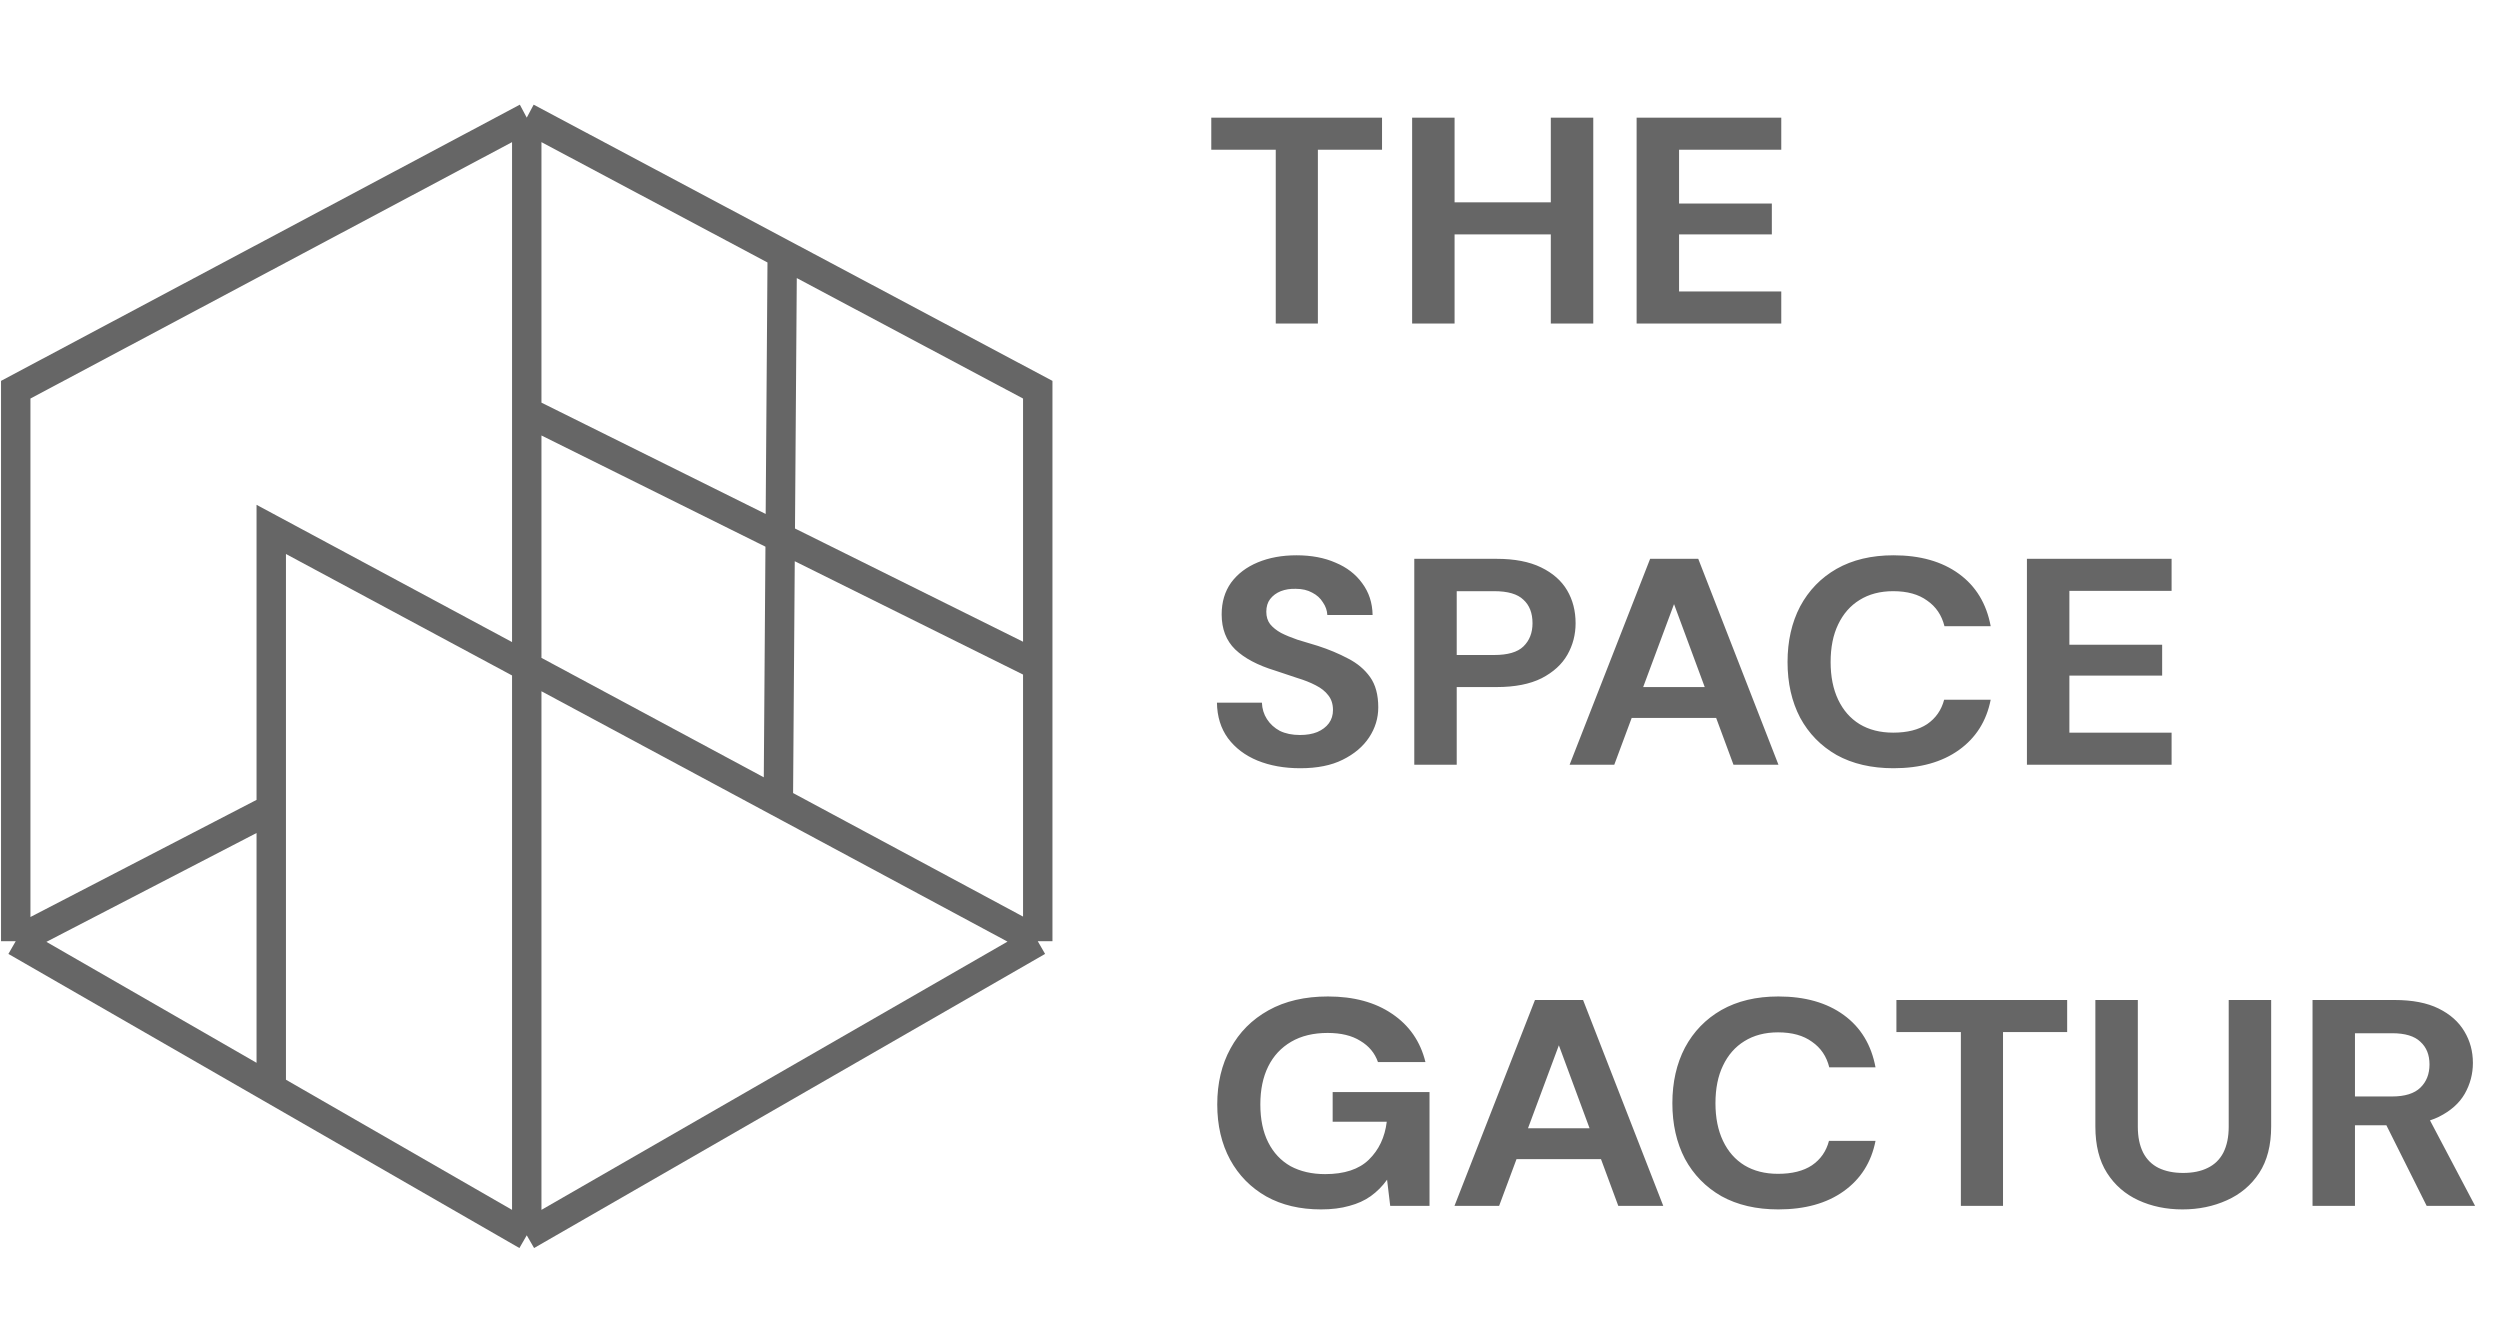
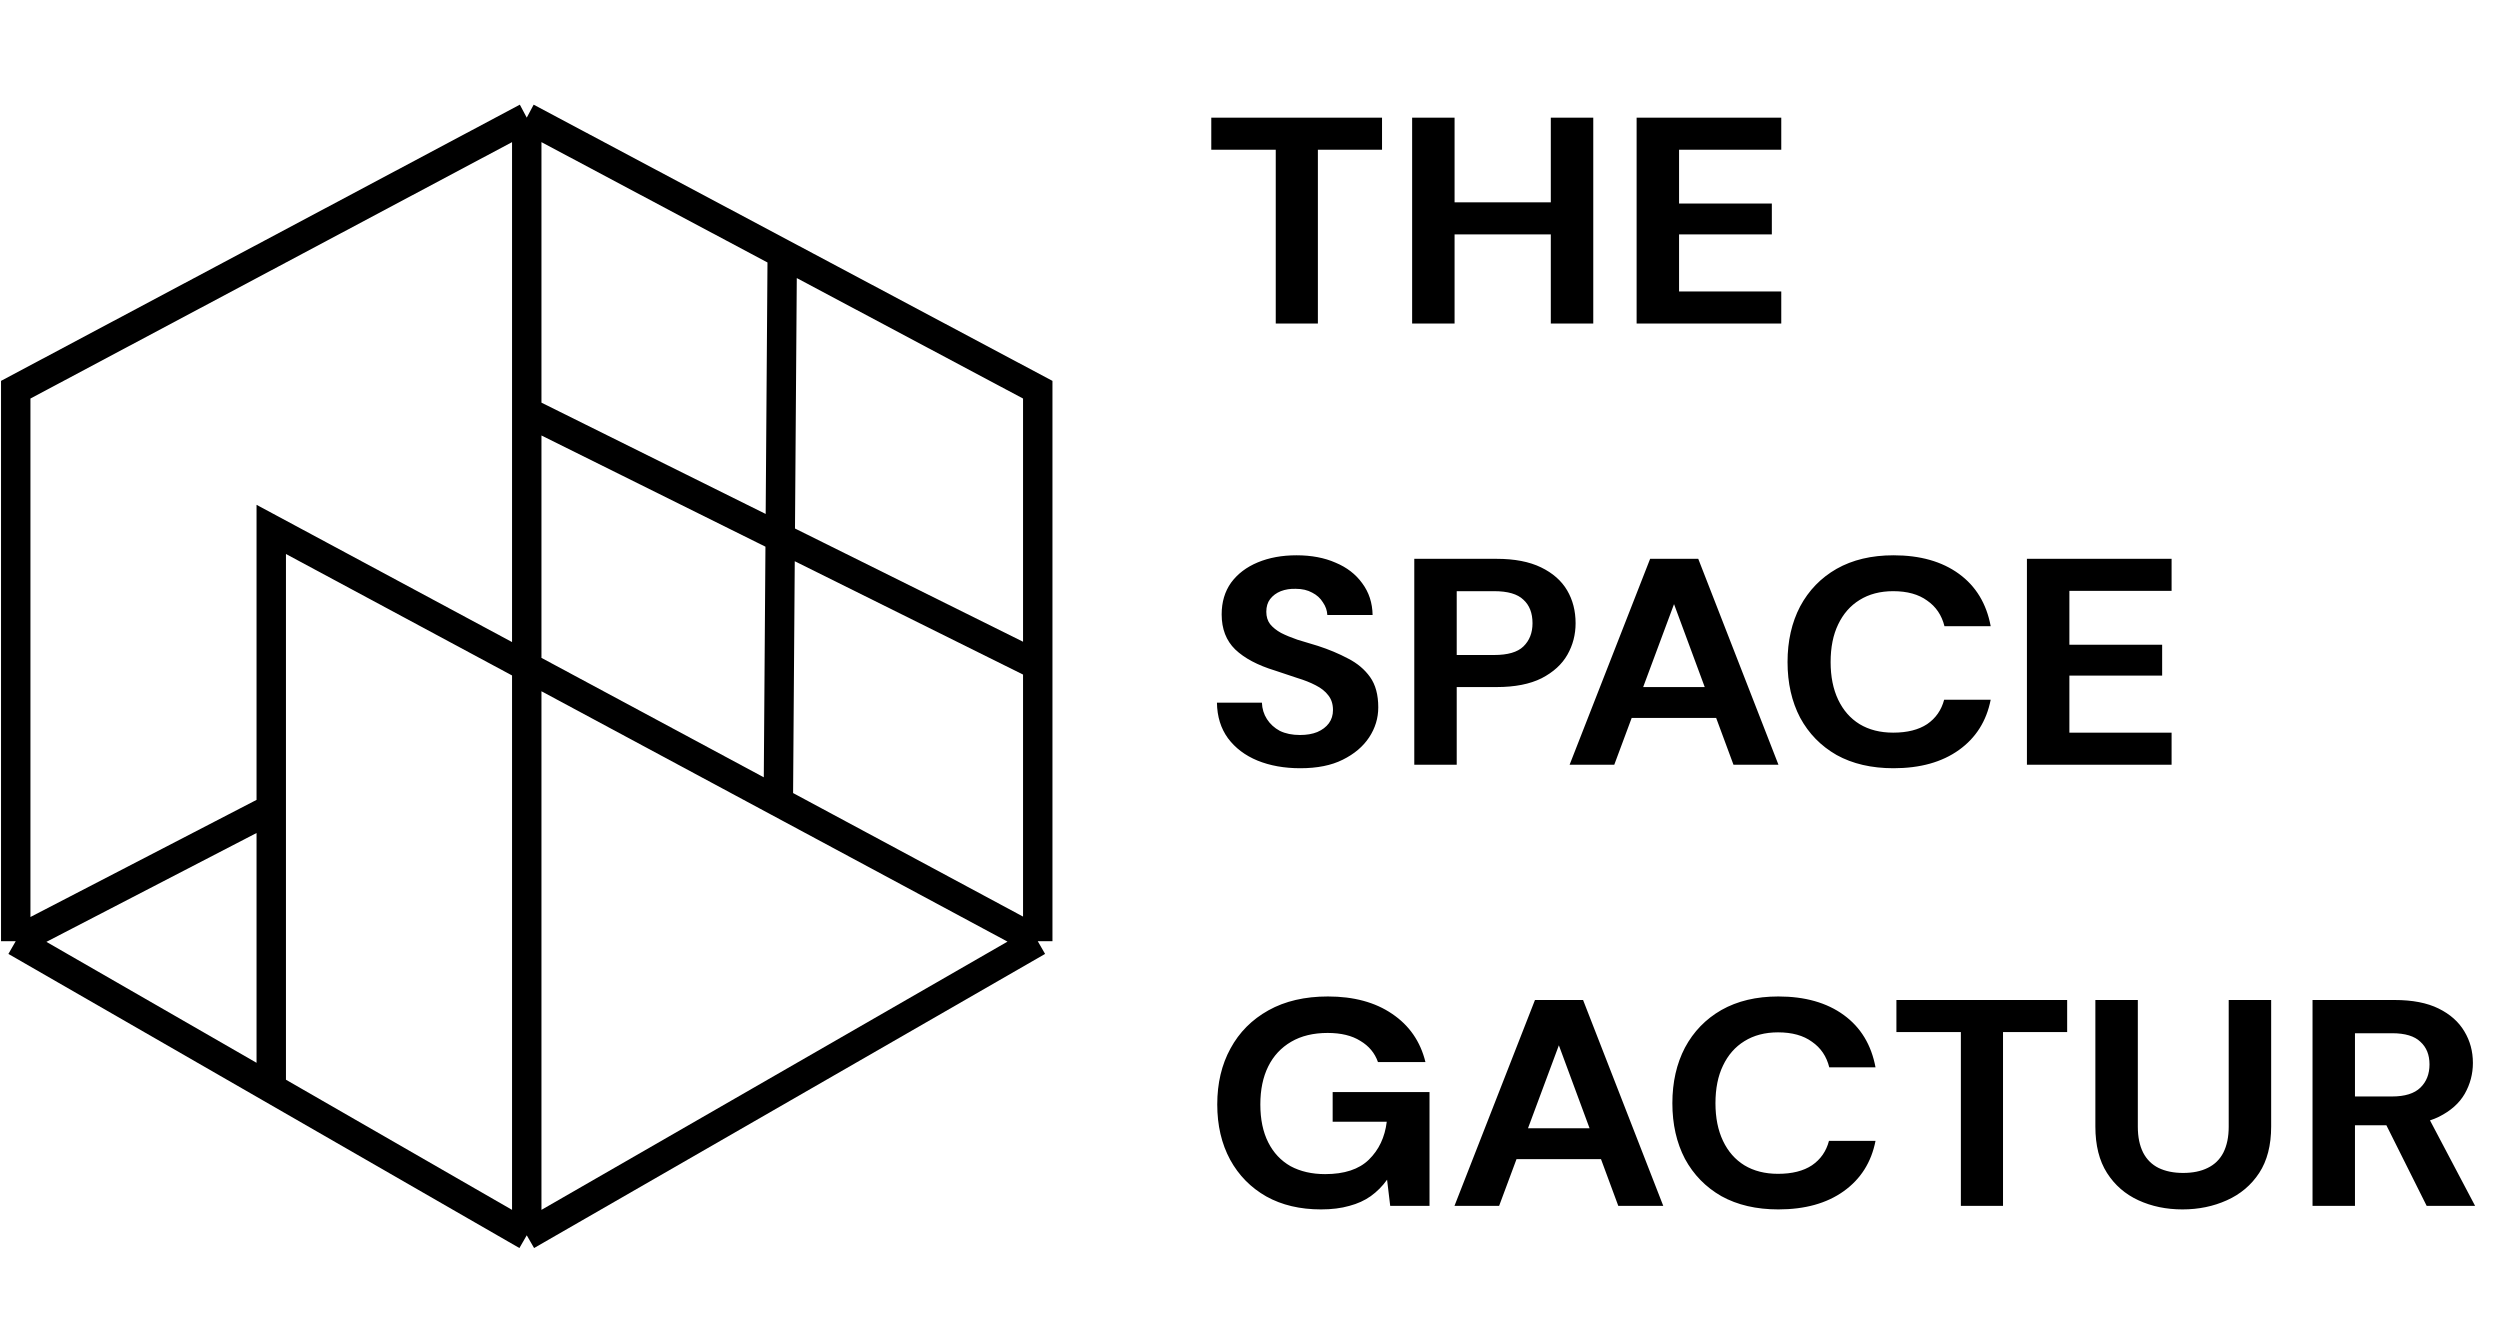
<svg xmlns="http://www.w3.org/2000/svg" width="170" height="90" viewBox="0 0 170 90" fill="none">
-   <path d="M35.819 84L70.567 64M35.819 84L18.445 74M35.819 84V28M70.567 64V45.25M70.567 64L52.926 54.523M18.445 74L1.07 64M18.445 74V55M35.819 28V8M35.819 28L70.567 45.25M1.07 64V26.5L35.819 8M1.07 64L18.445 55M35.819 8L53.193 17.25M18.445 55V36L52.926 54.523M53.193 17.25L70.567 26.5V45.25M53.193 17.25L52.926 54.523" stroke="#666666" stroke-width="2" />
-   <path d="M86.751 22V10.18H82.367V8H93.978V10.18H89.616V22H86.751ZM105.455 22V8H108.342V22H105.455ZM96.025 22V8H98.911V22H96.025ZM98.505 15.94V13.76H105.947V15.94H98.505ZM111.29 22V8H121.126V10.18H114.176V13.84H120.485V15.94H114.176V19.82H121.126V22H111.29ZM88.419 52.24C87.335 52.24 86.366 52.067 85.511 51.72C84.669 51.373 83.999 50.867 83.501 50.2C83.016 49.533 82.766 48.727 82.752 47.78H85.81C85.824 48.193 85.938 48.567 86.152 48.9C86.366 49.233 86.658 49.5 87.029 49.7C87.414 49.887 87.87 49.98 88.397 49.98C88.854 49.98 89.246 49.913 89.573 49.78C89.916 49.633 90.179 49.433 90.365 49.18C90.55 48.927 90.643 48.627 90.643 48.28C90.643 47.88 90.536 47.547 90.322 47.28C90.122 47.013 89.837 46.787 89.467 46.6C89.11 46.413 88.69 46.247 88.205 46.1C87.734 45.94 87.236 45.773 86.708 45.6C85.525 45.24 84.62 44.76 83.992 44.16C83.379 43.56 83.073 42.767 83.073 41.78C83.073 40.94 83.287 40.22 83.714 39.62C84.156 39.02 84.762 38.56 85.532 38.24C86.302 37.92 87.178 37.76 88.162 37.76C89.174 37.76 90.058 37.927 90.814 38.26C91.584 38.58 92.189 39.047 92.631 39.66C93.088 40.273 93.323 40.993 93.337 41.82H90.258C90.243 41.513 90.144 41.227 89.958 40.96C89.787 40.68 89.545 40.46 89.231 40.3C88.918 40.127 88.547 40.04 88.119 40.04C87.749 40.027 87.407 40.08 87.093 40.2C86.794 40.32 86.551 40.5 86.366 40.74C86.195 40.967 86.109 41.253 86.109 41.6C86.109 41.933 86.195 42.213 86.366 42.44C86.551 42.667 86.801 42.867 87.114 43.04C87.428 43.2 87.799 43.353 88.226 43.5C88.654 43.633 89.117 43.773 89.616 43.92C90.358 44.16 91.042 44.447 91.669 44.78C92.296 45.1 92.795 45.52 93.166 46.04C93.537 46.56 93.722 47.247 93.722 48.1C93.722 48.833 93.515 49.513 93.102 50.14C92.688 50.767 92.09 51.273 91.306 51.66C90.536 52.047 89.573 52.24 88.419 52.24ZM96.171 52V38H101.773C102.985 38 103.99 38.193 104.788 38.58C105.587 38.967 106.178 39.487 106.563 40.14C106.948 40.793 107.14 41.54 107.14 42.38C107.14 43.153 106.955 43.867 106.584 44.52C106.214 45.173 105.629 45.707 104.831 46.12C104.033 46.52 103.013 46.72 101.773 46.72H99.057V52H96.171ZM99.057 44.54H101.602C102.529 44.54 103.192 44.347 103.591 43.96C104.004 43.56 104.211 43.033 104.211 42.38C104.211 41.687 104.004 41.153 103.591 40.78C103.192 40.393 102.529 40.2 101.602 40.2H99.057V44.54ZM106.734 52L112.209 38H115.481L120.934 52H117.876L113.834 41.08L109.771 52H106.734ZM109.151 48.82L109.921 46.72H117.534L118.282 48.82H109.151ZM128.759 52.24C127.262 52.24 125.972 51.94 124.889 51.34C123.819 50.727 122.992 49.88 122.408 48.8C121.837 47.707 121.553 46.447 121.553 45.02C121.553 43.593 121.837 42.333 122.408 41.24C122.992 40.147 123.819 39.293 124.889 38.68C125.972 38.067 127.262 37.76 128.759 37.76C130.569 37.76 132.052 38.18 133.207 39.02C134.362 39.86 135.081 41.047 135.367 42.58H132.223C132.037 41.833 131.646 41.253 131.047 40.84C130.462 40.413 129.692 40.2 128.738 40.2C127.853 40.2 127.091 40.4 126.45 40.8C125.822 41.187 125.338 41.74 124.995 42.46C124.653 43.167 124.482 44.02 124.482 45.02C124.482 46.007 124.653 46.86 124.995 47.58C125.338 48.3 125.822 48.853 126.45 49.24C127.091 49.627 127.853 49.82 128.738 49.82C129.692 49.82 130.462 49.627 131.047 49.24C131.631 48.84 132.016 48.287 132.202 47.58H135.367C135.081 49.033 134.362 50.173 133.207 51C132.052 51.827 130.569 52.24 128.759 52.24ZM137.831 52V38H147.668V40.18H140.718V43.84H147.026V45.94H140.718V49.82H147.668V52H137.831ZM89.83 82.24C88.404 82.24 87.164 81.947 86.109 81.36C85.054 80.76 84.235 79.927 83.65 78.86C83.066 77.78 82.773 76.527 82.773 75.1C82.773 73.66 83.073 72.393 83.672 71.3C84.27 70.193 85.133 69.327 86.259 68.7C87.385 68.073 88.732 67.76 90.3 67.76C92.054 67.76 93.508 68.153 94.663 68.94C95.832 69.727 96.587 70.82 96.93 72.22H93.701C93.487 71.607 93.088 71.127 92.503 70.78C91.933 70.42 91.192 70.24 90.279 70.24C89.31 70.24 88.483 70.44 87.799 70.84C87.114 71.24 86.594 71.8 86.238 72.52C85.881 73.24 85.703 74.1 85.703 75.1C85.703 76.113 85.881 76.973 86.238 77.68C86.594 78.387 87.1 78.927 87.756 79.3C88.426 79.66 89.21 79.84 90.108 79.84C91.42 79.84 92.41 79.513 93.08 78.86C93.765 78.193 94.171 77.333 94.299 76.28H90.621V74.26H97.207V82H94.534L94.321 80.22C94.007 80.66 93.636 81.033 93.209 81.34C92.795 81.633 92.311 81.853 91.755 82C91.199 82.16 90.557 82.24 89.83 82.24ZM98.904 82L104.378 68H107.649L113.102 82H110.044L106.003 71.08L101.94 82H98.904ZM101.32 78.82L102.09 76.72H109.702L110.45 78.82H101.32ZM120.927 82.24C119.43 82.24 118.141 81.94 117.057 81.34C115.988 80.727 115.161 79.88 114.576 78.8C114.006 77.707 113.721 76.447 113.721 75.02C113.721 73.593 114.006 72.333 114.576 71.24C115.161 70.147 115.988 69.293 117.057 68.68C118.141 68.067 119.43 67.76 120.927 67.76C122.738 67.76 124.22 68.18 125.375 69.02C126.53 69.86 127.25 71.047 127.535 72.58H124.391C124.206 71.833 123.814 71.253 123.215 70.84C122.632 70.413 121.862 70.2 120.906 70.2C120.023 70.2 119.259 70.4 118.618 70.8C117.991 71.187 117.506 71.74 117.164 72.46C116.822 73.167 116.651 74.02 116.651 75.02C116.651 76.007 116.822 76.86 117.164 77.58C117.506 78.3 117.991 78.853 118.618 79.24C119.259 79.627 120.023 79.82 120.906 79.82C121.862 79.82 122.632 79.627 123.215 79.24C123.8 78.84 124.185 78.287 124.37 77.58H127.535C127.25 79.033 126.53 80.173 125.375 81C124.22 81.827 122.738 82.24 120.927 82.24ZM133.339 82V70.18H128.956V68H140.567V70.18H136.205V82H133.339ZM148.408 82.24C147.31 82.24 146.313 82.033 145.415 81.62C144.517 81.207 143.803 80.587 143.276 79.76C142.748 78.933 142.485 77.88 142.485 76.6V68H145.372V76.62C145.372 77.313 145.493 77.9 145.735 78.38C145.977 78.847 146.327 79.193 146.783 79.42C147.254 79.647 147.81 79.76 148.451 79.76C149.107 79.76 149.663 79.647 150.119 79.42C150.59 79.193 150.946 78.847 151.188 78.38C151.43 77.9 151.552 77.313 151.552 76.62V68H154.439V76.6C154.439 77.88 154.167 78.933 153.626 79.76C153.084 80.587 152.349 81.207 151.424 81.62C150.51 82.033 149.505 82.24 148.408 82.24ZM157.252 82V68H162.833C164.045 68 165.043 68.193 165.826 68.58C166.611 68.967 167.195 69.487 167.58 70.14C167.965 70.78 168.157 71.493 168.157 72.28C168.157 73.027 167.972 73.727 167.601 74.38C167.231 75.02 166.647 75.54 165.848 75.94C165.064 76.327 164.052 76.52 162.811 76.52H160.138V82H157.252ZM165.014 82L161.935 75.84H165.057L168.307 82H165.014ZM160.138 74.56H162.662C163.532 74.56 164.174 74.36 164.586 73.96C165 73.56 165.206 73.033 165.206 72.38C165.206 71.727 165 71.213 164.586 70.84C164.187 70.453 163.546 70.26 162.662 70.26H160.138V74.56Z" fill="#666666" />
+   <path d="M35.819 84L70.567 64M35.819 84L18.445 74M35.819 84V28M70.567 64V45.25M70.567 64L52.926 54.523M18.445 74L1.07 64M18.445 74V55M35.819 28V8M35.819 28L70.567 45.25M1.07 64V26.5L35.819 8M1.07 64L18.445 55M35.819 8L53.193 17.25M18.445 55V36L52.926 54.523M53.193 17.25L70.567 26.5V45.25M53.193 17.25L52.926 54.523" stroke="black" stroke-width="2" />
+   <path d="M86.751 22V10.18H82.367V8H93.978V10.18H89.616V22H86.751ZM105.455 22V8H108.342V22H105.455ZM96.025 22V8H98.911V22H96.025ZM98.505 15.94V13.76H105.947V15.94H98.505ZM111.29 22V8H121.126V10.18H114.176V13.84H120.485V15.94H114.176V19.82H121.126V22H111.29ZM88.419 52.24C87.335 52.24 86.366 52.067 85.511 51.72C84.669 51.373 83.999 50.867 83.501 50.2C83.016 49.533 82.766 48.727 82.752 47.78H85.81C85.824 48.193 85.938 48.567 86.152 48.9C86.366 49.233 86.658 49.5 87.029 49.7C87.414 49.887 87.87 49.98 88.397 49.98C88.854 49.98 89.246 49.913 89.573 49.78C89.916 49.633 90.179 49.433 90.365 49.18C90.55 48.927 90.643 48.627 90.643 48.28C90.643 47.88 90.536 47.547 90.322 47.28C90.122 47.013 89.837 46.787 89.467 46.6C89.11 46.413 88.69 46.247 88.205 46.1C87.734 45.94 87.236 45.773 86.708 45.6C85.525 45.24 84.62 44.76 83.992 44.16C83.379 43.56 83.073 42.767 83.073 41.78C83.073 40.94 83.287 40.22 83.714 39.62C84.156 39.02 84.762 38.56 85.532 38.24C86.302 37.92 87.178 37.76 88.162 37.76C89.174 37.76 90.058 37.927 90.814 38.26C91.584 38.58 92.189 39.047 92.631 39.66C93.088 40.273 93.323 40.993 93.337 41.82H90.258C90.243 41.513 90.144 41.227 89.958 40.96C89.787 40.68 89.545 40.46 89.231 40.3C88.918 40.127 88.547 40.04 88.119 40.04C87.749 40.027 87.407 40.08 87.093 40.2C86.794 40.32 86.551 40.5 86.366 40.74C86.195 40.967 86.109 41.253 86.109 41.6C86.109 41.933 86.195 42.213 86.366 42.44C86.551 42.667 86.801 42.867 87.114 43.04C87.428 43.2 87.799 43.353 88.226 43.5C88.654 43.633 89.117 43.773 89.616 43.92C90.358 44.16 91.042 44.447 91.669 44.78C92.296 45.1 92.795 45.52 93.166 46.04C93.537 46.56 93.722 47.247 93.722 48.1C93.722 48.833 93.515 49.513 93.102 50.14C92.688 50.767 92.09 51.273 91.306 51.66C90.536 52.047 89.573 52.24 88.419 52.24ZM96.171 52V38H101.773C102.985 38 103.99 38.193 104.788 38.58C105.587 38.967 106.178 39.487 106.563 40.14C106.948 40.793 107.14 41.54 107.14 42.38C107.14 43.153 106.955 43.867 106.584 44.52C106.214 45.173 105.629 45.707 104.831 46.12C104.033 46.52 103.013 46.72 101.773 46.72H99.057V52H96.171ZM99.057 44.54H101.602C102.529 44.54 103.192 44.347 103.591 43.96C104.004 43.56 104.211 43.033 104.211 42.38C104.211 41.687 104.004 41.153 103.591 40.78C103.192 40.393 102.529 40.2 101.602 40.2H99.057V44.54ZM106.734 52L112.209 38H115.481L120.934 52H117.876L113.834 41.08L109.771 52H106.734ZM109.151 48.82L109.921 46.72H117.534L118.282 48.82H109.151ZM128.759 52.24C127.262 52.24 125.972 51.94 124.889 51.34C123.819 50.727 122.992 49.88 122.408 48.8C121.837 47.707 121.553 46.447 121.553 45.02C121.553 43.593 121.837 42.333 122.408 41.24C122.992 40.147 123.819 39.293 124.889 38.68C125.972 38.067 127.262 37.76 128.759 37.76C130.569 37.76 132.052 38.18 133.207 39.02C134.362 39.86 135.081 41.047 135.367 42.58H132.223C132.037 41.833 131.646 41.253 131.047 40.84C130.462 40.413 129.692 40.2 128.738 40.2C127.853 40.2 127.091 40.4 126.45 40.8C125.822 41.187 125.338 41.74 124.995 42.46C124.653 43.167 124.482 44.02 124.482 45.02C124.482 46.007 124.653 46.86 124.995 47.58C125.338 48.3 125.822 48.853 126.45 49.24C127.091 49.627 127.853 49.82 128.738 49.82C129.692 49.82 130.462 49.627 131.047 49.24C131.631 48.84 132.016 48.287 132.202 47.58H135.367C135.081 49.033 134.362 50.173 133.207 51C132.052 51.827 130.569 52.24 128.759 52.24ZM137.831 52V38H147.668V40.18H140.718V43.84H147.026V45.94H140.718V49.82H147.668V52H137.831ZM89.83 82.24C88.404 82.24 87.164 81.947 86.109 81.36C85.054 80.76 84.235 79.927 83.65 78.86C83.066 77.78 82.773 76.527 82.773 75.1C82.773 73.66 83.073 72.393 83.672 71.3C84.27 70.193 85.133 69.327 86.259 68.7C87.385 68.073 88.732 67.76 90.3 67.76C92.054 67.76 93.508 68.153 94.663 68.94C95.832 69.727 96.587 70.82 96.93 72.22H93.701C93.487 71.607 93.088 71.127 92.503 70.78C91.933 70.42 91.192 70.24 90.279 70.24C89.31 70.24 88.483 70.44 87.799 70.84C87.114 71.24 86.594 71.8 86.238 72.52C85.881 73.24 85.703 74.1 85.703 75.1C85.703 76.113 85.881 76.973 86.238 77.68C86.594 78.387 87.1 78.927 87.756 79.3C88.426 79.66 89.21 79.84 90.108 79.84C91.42 79.84 92.41 79.513 93.08 78.86C93.765 78.193 94.171 77.333 94.299 76.28H90.621V74.26H97.207V82H94.534L94.321 80.22C94.007 80.66 93.636 81.033 93.209 81.34C92.795 81.633 92.311 81.853 91.755 82C91.199 82.16 90.557 82.24 89.83 82.24ZM98.904 82L104.378 68H107.649L113.102 82H110.044L106.003 71.08L101.94 82H98.904ZM101.32 78.82L102.09 76.72H109.702L110.45 78.82H101.32ZM120.927 82.24C119.43 82.24 118.141 81.94 117.057 81.34C115.988 80.727 115.161 79.88 114.576 78.8C114.006 77.707 113.721 76.447 113.721 75.02C113.721 73.593 114.006 72.333 114.576 71.24C115.161 70.147 115.988 69.293 117.057 68.68C118.141 68.067 119.43 67.76 120.927 67.76C122.738 67.76 124.22 68.18 125.375 69.02C126.53 69.86 127.25 71.047 127.535 72.58H124.391C124.206 71.833 123.814 71.253 123.215 70.84C122.632 70.413 121.862 70.2 120.906 70.2C120.023 70.2 119.259 70.4 118.618 70.8C117.991 71.187 117.506 71.74 117.164 72.46C116.822 73.167 116.651 74.02 116.651 75.02C116.651 76.007 116.822 76.86 117.164 77.58C117.506 78.3 117.991 78.853 118.618 79.24C119.259 79.627 120.023 79.82 120.906 79.82C121.862 79.82 122.632 79.627 123.215 79.24C123.8 78.84 124.185 78.287 124.37 77.58H127.535C127.25 79.033 126.53 80.173 125.375 81C124.22 81.827 122.738 82.24 120.927 82.24ZM133.339 82V70.18H128.956V68H140.567V70.18H136.205V82H133.339ZM148.408 82.24C147.31 82.24 146.313 82.033 145.415 81.62C144.517 81.207 143.803 80.587 143.276 79.76C142.748 78.933 142.485 77.88 142.485 76.6V68H145.372V76.62C145.372 77.313 145.493 77.9 145.735 78.38C145.977 78.847 146.327 79.193 146.783 79.42C147.254 79.647 147.81 79.76 148.451 79.76C149.107 79.76 149.663 79.647 150.119 79.42C150.59 79.193 150.946 78.847 151.188 78.38C151.43 77.9 151.552 77.313 151.552 76.62V68H154.439V76.6C154.439 77.88 154.167 78.933 153.626 79.76C153.084 80.587 152.349 81.207 151.424 81.62C150.51 82.033 149.505 82.24 148.408 82.24ZM157.252 82V68H162.833C164.045 68 165.043 68.193 165.826 68.58C166.611 68.967 167.195 69.487 167.58 70.14C167.965 70.78 168.157 71.493 168.157 72.28C168.157 73.027 167.972 73.727 167.601 74.38C167.231 75.02 166.647 75.54 165.848 75.94C165.064 76.327 164.052 76.52 162.811 76.52H160.138V82H157.252ZM165.014 82L161.935 75.84H165.057L168.307 82H165.014ZM160.138 74.56H162.662C163.532 74.56 164.174 74.36 164.586 73.96C165 73.56 165.206 73.033 165.206 72.38C165.206 71.727 165 71.213 164.586 70.84C164.187 70.453 163.546 70.26 162.662 70.26H160.138V74.56Z" fill="black" />
</svg>
